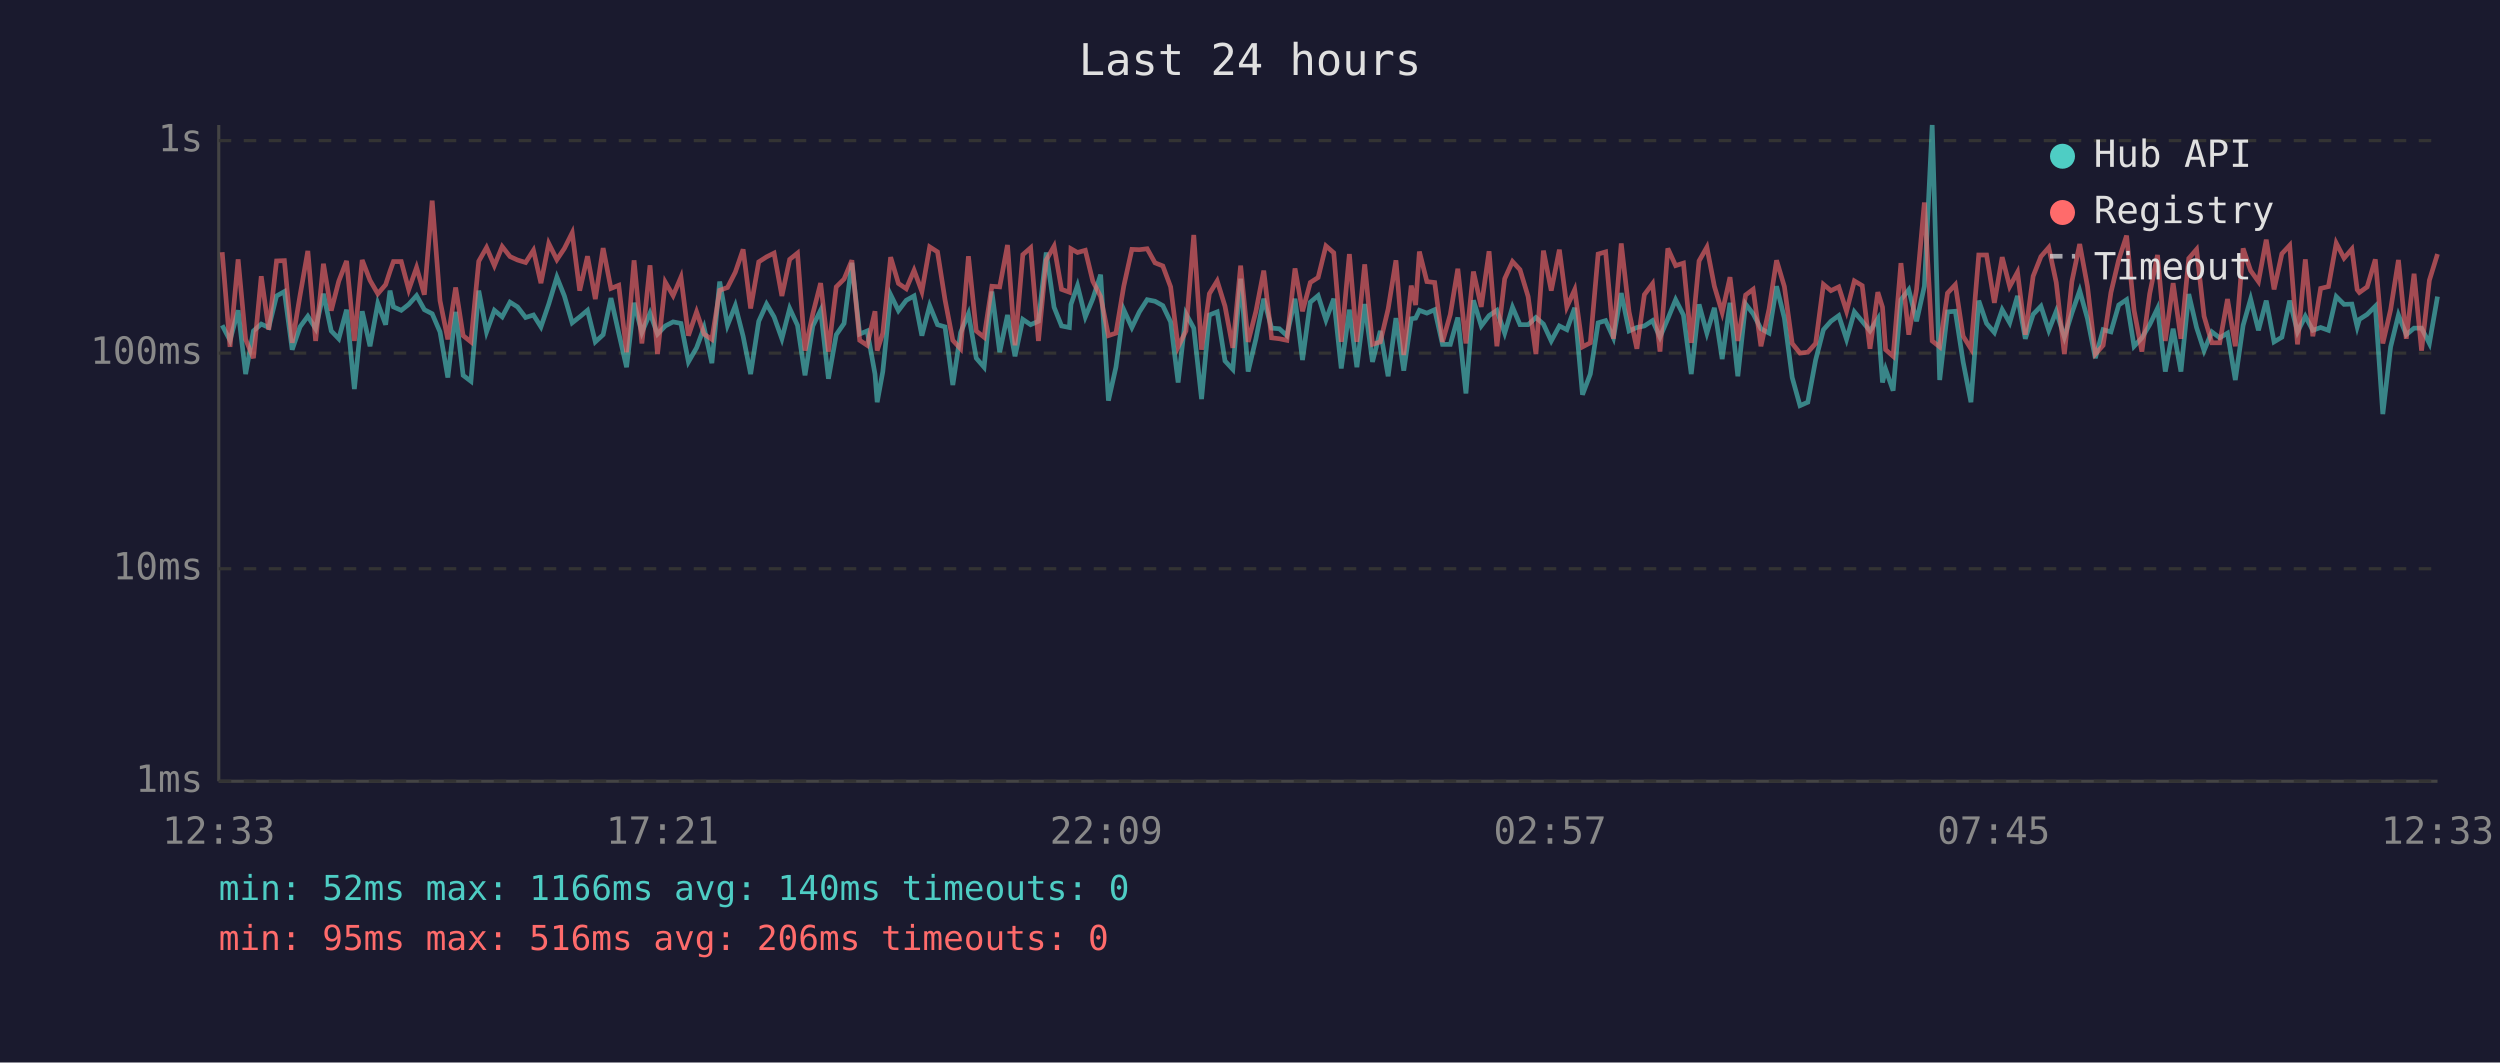
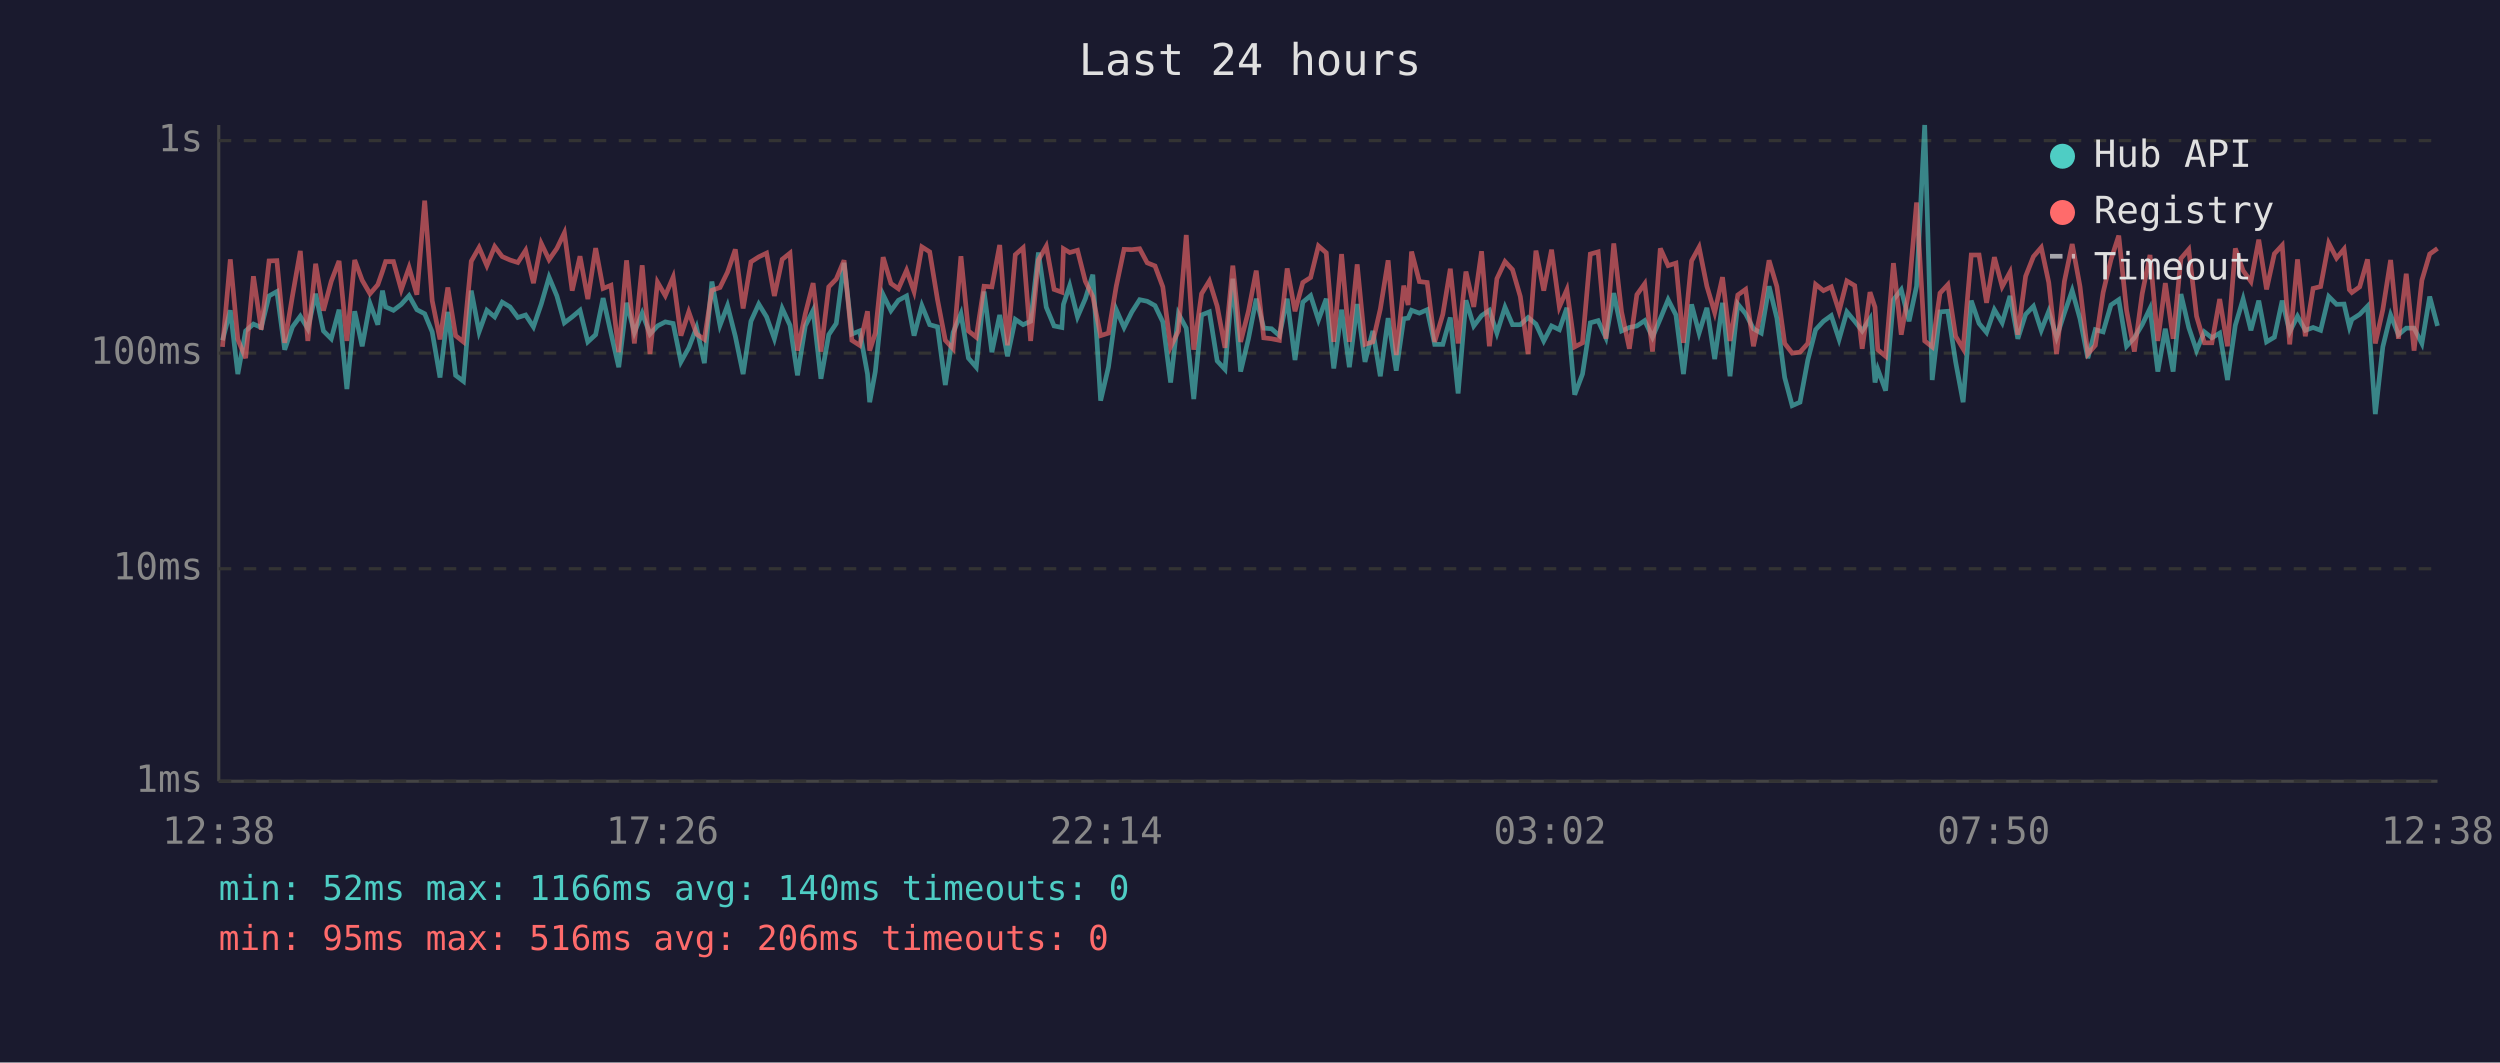
<svg xmlns="http://www.w3.org/2000/svg" viewBox="0 0 800 340" font-family="monospace" font-size="12">
  <rect width="800" height="340" fill="#1a1a2e" />
  <text x="400" y="24" fill="#e0e0e0" font-size="14" text-anchor="middle">Last 24 hours</text>
  <line x1="70" y1="40" x2="70" y2="250" stroke="#444" stroke-width="1" />
  <line x1="70" y1="250" x2="780" y2="250" stroke="#444" stroke-width="1" />
  <line x1="70" y1="250" x2="780" y2="250" stroke="#333" stroke-width="1" stroke-dasharray="4" />
  <text x="65" y="250" fill="#888" text-anchor="end" dominant-baseline="middle">1ms</text>
  <line x1="70" y1="182" x2="780" y2="182" stroke="#333" stroke-width="1" stroke-dasharray="4" />
  <text x="65" y="182" fill="#888" text-anchor="end" dominant-baseline="middle">10ms</text>
  <line x1="70" y1="113" x2="780" y2="113" stroke="#333" stroke-width="1" stroke-dasharray="4" />
  <text x="65" y="113" fill="#888" text-anchor="end" dominant-baseline="middle">100ms</text>
  <line x1="70" y1="45" x2="780" y2="45" stroke="#333" stroke-width="1" stroke-dasharray="4" />
  <text x="65" y="45" fill="#888" text-anchor="end" dominant-baseline="middle">1s</text>
-   <text x="70" y="270" fill="#888" text-anchor="middle">12:33</text>
-   <text x="212" y="270" fill="#888" text-anchor="middle">17:21</text>
-   <text x="354" y="270" fill="#888" text-anchor="middle">22:09</text>
-   <text x="496" y="270" fill="#888" text-anchor="middle">02:57</text>
-   <text x="638" y="270" fill="#888" text-anchor="middle">07:45</text>
-   <text x="780" y="270" fill="#888" text-anchor="middle">12:33</text>
-   <polyline points="71.1,104.1 73.6,108.9 76.2,99.3 78.6,119.7 81.1,105.9 83.6,103.7 86.0,104.8 88.5,94.7 91.0,93.3 93.5,111.9 96.0,104.6 98.5,101.2 101.0,105.2 103.5,94.0 106.0,105.9 108.4,108.4 110.9,99.1 113.4,124.5 115.9,99.6 118.4,110.8 120.9,97.1 123.4,103.9 124.8,93.0 125.9,98.2 128.4,99.3 130.8,97.4 133.3,94.6 135.8,99.1 138.3,100.4 140.8,106.2 143.3,120.8 145.8,99.8 148.2,120.1 150.7,122.0 153.2,93.0 155.7,106.2 158.2,99.3 160.7,101.4 163.2,96.7 165.6,98.2 168.2,101.6 170.7,100.8 173.1,104.6 175.6,97.3 178.2,88.7 180.6,94.7 183.1,103.3 185.5,101.4 188.0,99.3 190.5,109.4 193.0,107.1 195.5,95.4 198.0,106.6 200.5,117.5 202.9,96.9 205.4,106.4 208.0,100.2 210.4,106.9 212.9,104.3 215.4,103.0 217.9,103.5 220.3,115.8 222.9,111.3 225.3,104.8 227.8,116.2 230.3,90.1 232.8,104.1 235.3,97.8 237.8,107.6 240.2,119.7 242.8,102.8 245.3,97.3 247.7,101.4 250.2,108.4 252.7,98.7 255.2,104.1 257.6,120.1 260.1,104.3 262.6,99.3 265.1,121.2 267.6,107.1 270.1,103.5 272.6,84.1 275.1,106.9 277.5,105.9 280.0,119.7 280.7,128.7 282.5,118.9 285.0,94.3 287.5,99.4 290.0,96.1 292.5,94.7 295.0,107.4 297.5,97.8 300.0,103.9 302.4,104.6 304.9,123.2 307.4,106.4 309.9,100.4 312.4,114.6 314.9,117.5 317.4,93.3 319.9,112.7 322.4,100.8 324.8,114.0 327.3,102.2 329.8,103.9 332.3,102.8 334.8,80.8 337.3,98.3 339.7,104.3 342.2,104.8 342.7,97.4 344.8,91.4 347.3,101.4 349.7,95.6 352.2,87.9 354.7,128.2 357.1,117.5 359.6,99.1 362.2,104.8 364.6,99.8 367.1,95.9 369.6,96.4 372.1,97.8 374.6,103.0 377.0,122.4 379.5,100.4 382.0,105.0 384.5,127.7 387.0,100.8 389.5,99.8 392.0,115.5 394.5,118.2 397.0,89.2 399.4,118.9 401.9,108.4 404.4,95.6 406.9,105.0 409.4,105.2 411.8,107.4 414.4,95.6 416.8,115.2 419.3,96.7 421.8,94.6 424.3,102.4 426.8,95.6 429.2,117.9 431.8,99.1 434.2,117.5 436.7,97.3 439.2,115.8 441.7,105.9 444.2,120.4 446.7,101.8 449.2,118.6 451.6,102.0 453.0,101.8 454.2,99.3 456.6,100.2 459.1,99.1 461.6,110.2 464.1,110.2 466.5,101.6 469.1,125.9 471.5,96.1 474.0,104.3 476.5,101.0 479.0,99.3 481.5,106.6 484.0,98.3 486.4,103.9 489.0,103.9 491.5,101.6 493.9,103.7 496.4,109.1 499.0,104.3 501.4,105.5 503.9,98.5 506.4,126.3 508.9,119.7 511.4,103.3 513.8,102.6 516.3,108.1 518.8,93.8 521.3,105.9 523.8,104.8 526.2,104.3 528.8,102.6 531.2,107.9 533.7,102.0 536.2,95.9 538.7,100.8 541.2,119.7 543.7,97.4 546.2,106.6 548.6,98.5 551.1,114.9 553.6,96.9 556.1,120.4 558.6,97.3 561.0,100.4 563.5,105.2 566.1,106.6 568.5,91.6 571.0,101.8 573.5,120.8 576.0,129.8 578.5,128.7 581.0,115.2 583.5,105.5 585.9,102.8 588.4,101.0 590.9,108.6 593.4,99.8 595.9,102.8 598.4,105.9 600.9,102.0 602.4,122.4 603.4,118.2 605.8,125.0 608.3,95.9 610.8,92.7 613.3,102.8 615.8,91.6 618.3,40.0 620.7,121.6 623.2,99.8 625.7,99.6 628.2,115.8 630.7,128.7 633.2,96.2 635.7,103.5 638.2,106.4 640.7,99.1 643.1,103.3 645.6,94.7 648.1,108.4 650.6,100.6 653.1,98.0 655.6,105.7 658.0,99.6 660.6,107.9 663.0,100.2 665.5,93.0 668.0,102.0 670.5,114.6 673.0,105.5 675.5,106.2 678.0,97.6 680.5,95.9 682.9,110.8 685.4,108.1 687.9,103.9 690.4,98.7 692.9,118.9 695.4,105.2 697.9,118.9 700.4,94.1 702.9,104.8 705.3,112.2 707.8,106.2 710.3,108.1 712.8,106.6 715.3,121.6 717.8,104.1 720.2,95.7 722.7,105.7 725.2,96.2 727.7,109.4 730.2,107.9 732.7,96.2 735.2,106.2 737.7,101.2 740.1,105.7 742.6,104.8 745.1,105.7 747.6,94.9 750.1,97.4 752.6,97.3 754.3,104.6 755.0,102.2 757.5,100.6 760.1,98.0 762.5,132.5 765.0,111.0 767.5,100.8 770.0,107.1 772.5,105.0 774.9,105.0 777.4,109.9 780.0,94.9" fill="none" stroke="#4ecdc4" stroke-width="1.5" opacity="0.6" />
-   <polyline points="71.1,80.7 73.6,111.0 76.2,83.0 78.6,108.6 81.1,114.6 83.6,88.4 86.0,105.5 88.5,83.5 91.0,83.4 93.5,109.7 96.0,94.6 98.5,80.3 101.0,109.1 103.5,84.4 106.0,99.4 108.4,90.0 110.9,83.5 113.4,109.1 115.9,83.2 118.4,89.7 120.9,94.0 123.4,91.1 124.8,86.8 125.9,83.7 128.4,83.7 130.8,92.7 133.3,85.6 135.8,94.3 138.3,64.2 140.8,96.2 143.3,108.6 145.8,92.0 148.2,107.4 150.7,109.4 153.2,83.6 155.7,79.2 158.2,85.0 160.7,78.9 163.2,82.1 165.6,83.2 168.2,84.0 170.7,80.1 173.1,90.6 175.6,77.9 178.2,83.1 180.6,79.5 183.1,74.5 185.5,93.0 188.0,82.0 190.5,95.7 193.0,79.4 195.5,92.3 198.0,91.3 200.5,112.7 202.9,83.3 205.4,109.9 208.0,84.9 210.4,113.3 212.9,90.3 215.4,94.6 217.9,88.7 220.3,107.4 222.9,99.8 225.3,106.9 227.8,108.6 230.3,92.9 232.8,92.0 235.3,87.1 237.8,79.8 240.2,98.7 242.8,83.8 245.3,82.2 247.7,81.0 250.2,94.7 252.7,83.0 255.2,81.0 257.6,112.2 260.1,100.4 262.6,90.6 265.1,112.5 267.6,91.8 270.1,89.3 272.6,83.3 275.1,108.9 277.5,110.5 280.0,99.6 280.7,112.2 282.5,106.6 285.0,82.3 287.5,90.7 290.0,92.4 292.5,86.5 295.0,93.3 297.5,79.0 300.0,80.6 302.4,95.9 304.9,108.9 307.4,111.6 309.9,82.0 312.4,105.9 314.9,107.9 317.4,91.6 319.9,91.8 322.4,78.4 324.8,110.5 327.3,81.5 329.8,79.3 332.3,109.1 334.8,83.2 337.3,78.8 339.7,92.6 342.2,93.5 342.7,79.6 344.8,80.8 347.3,80.1 349.7,90.0 352.2,94.9 354.7,107.4 357.1,106.6 359.6,91.6 362.2,79.8 364.6,79.9 367.1,79.6 369.6,84.1 372.1,85.1 374.6,91.8 377.0,111.0 379.5,105.9 382.0,75.2 384.5,111.9 387.0,94.0 389.5,89.9 392.0,98.0 394.5,111.3 397.0,85.0 399.4,109.4 401.9,99.6 404.4,86.6 406.9,108.1 409.4,108.4 411.8,108.9 414.4,85.9 416.8,99.6 419.3,90.4 421.8,88.8 424.3,78.7 426.8,80.9 429.2,109.4 431.8,81.3 434.2,109.4 436.7,84.6 439.2,110.2 441.7,109.4 444.2,98.9 446.7,83.3 449.2,113.6 451.6,91.4 453.0,97.6 454.2,80.5 456.6,90.1 459.1,90.4 461.6,109.4 464.1,100.6 466.5,86.0 469.1,109.9 471.5,86.9 474.0,98.2 476.5,80.4 479.0,110.8 481.5,89.2 484.0,83.7 486.4,86.3 489.0,94.9 491.5,113.3 493.9,80.2 496.4,93.0 499.0,79.9 501.4,98.2 503.9,92.7 506.4,111.0 508.9,109.7 511.4,81.3 513.8,80.6 516.3,108.4 518.8,77.9 521.3,99.8 523.8,111.6 526.2,94.3 528.8,90.8 531.2,112.5 533.7,79.5 536.2,85.0 538.7,84.2 541.2,109.7 543.7,83.5 546.2,79.1 548.6,91.6 551.1,100.0 553.6,88.7 556.1,109.1 558.6,94.4 561.0,92.6 563.5,110.8 566.1,98.9 568.5,83.3 571.0,91.7 573.5,109.9 576.0,113.0 578.5,112.7 581.0,109.9 583.5,91.0 585.9,93.0 588.4,91.8 590.9,99.6 593.4,89.9 595.9,91.4 598.4,111.6 600.9,93.5 602.4,98.3 603.4,111.9 605.8,114.0 608.3,84.2 610.8,107.1 613.3,92.6 615.8,64.8 618.3,109.1 620.7,111.0 623.2,93.8 625.7,91.1 628.2,107.6 630.7,111.6 633.2,81.6 635.7,81.6 638.2,96.9 640.7,82.3 643.1,91.7 645.6,87.1 648.1,107.1 650.6,88.4 653.1,82.1 655.6,79.2 658.0,90.4 660.6,113.3 663.0,90.1 665.5,78.1 668.0,91.7 670.5,113.3 673.0,110.5 675.5,93.6 678.0,83.1 680.5,75.4 682.9,99.3 685.4,112.5 687.9,94.0 690.4,81.6 692.9,109.1 695.4,90.6 697.9,108.4 700.4,82.7 702.9,79.8 705.3,101.2 707.8,109.7 710.3,109.7 712.8,95.7 715.3,110.8 717.8,79.5 720.2,86.6 722.7,90.1 725.2,76.7 727.7,92.6 730.2,81.2 732.7,78.5 735.2,110.2 737.7,83.0 740.1,107.6 742.6,92.3 745.1,91.7 747.6,77.8 750.1,82.6 752.6,79.7 754.3,92.7 755.0,93.6 757.5,91.8 760.1,83.0 762.5,109.9 765.0,99.1 767.5,83.2 770.0,108.4 772.5,87.6 774.9,112.2 777.4,89.7 780.0,81.3" fill="none" stroke="#ff6b6b" stroke-width="1.5" opacity="0.6" />
+   <text x="70" y="270" fill="#888" text-anchor="middle">12:38</text>
+   <text x="212" y="270" fill="#888" text-anchor="middle">17:26</text>
+   <text x="354" y="270" fill="#888" text-anchor="middle">22:14</text>
+   <text x="496" y="270" fill="#888" text-anchor="middle">03:02</text>
+   <text x="638" y="270" fill="#888" text-anchor="middle">07:50</text>
+   <text x="780" y="270" fill="#888" text-anchor="middle">12:38</text>
+   <polyline points="71.2,108.9 73.7,99.3 76.1,119.7 78.6,105.9 81.1,103.7 83.6,104.8 86.1,94.7 88.6,93.3 91.1,111.9 93.6,104.6 96.1,101.2 98.5,105.2 101.0,94.0 103.5,105.9 106.0,108.4 108.5,99.1 111.0,124.5 113.5,99.6 115.9,110.8 118.4,97.1 120.9,103.9 122.4,93.0 123.4,98.2 125.9,99.3 128.4,97.4 130.9,94.6 133.4,99.1 135.9,100.4 138.3,106.2 140.8,120.8 143.3,99.8 145.8,120.1 148.3,122.0 150.8,93.0 153.3,106.2 155.8,99.3 158.3,101.4 160.7,96.7 163.2,98.2 165.7,101.6 168.2,100.8 170.7,104.6 173.2,97.3 175.7,88.7 178.2,94.7 180.6,103.3 183.1,101.4 185.6,99.3 188.1,109.4 190.6,107.1 193.0,95.4 195.5,106.6 198.0,117.5 200.5,96.9 203.0,106.4 205.5,100.2 208.0,106.9 210.4,104.3 212.9,103.0 215.4,103.5 217.9,115.8 220.4,111.3 222.9,104.8 225.4,116.2 227.8,90.1 230.4,104.1 232.8,97.8 235.3,107.6 237.8,119.7 240.3,102.8 242.8,97.3 245.3,101.4 247.8,108.4 250.3,98.7 252.8,104.1 255.2,120.1 257.7,104.3 260.2,99.3 262.7,121.2 265.2,107.1 267.6,103.5 270.1,84.1 272.6,106.9 275.1,105.9 277.6,119.7 278.3,128.7 280.1,118.9 282.6,94.3 285.1,99.4 287.5,96.1 290.1,94.7 292.5,107.4 295.0,97.8 297.5,103.9 300.0,104.6 302.5,123.2 305.0,106.4 307.5,100.4 309.9,114.6 312.4,117.5 314.9,93.3 317.4,112.7 319.9,100.8 322.4,114.0 324.9,102.2 327.4,103.9 329.8,102.8 332.3,80.8 334.8,98.3 337.3,104.3 339.8,104.8 340.3,97.4 342.3,91.4 344.8,101.4 347.3,95.6 349.7,87.9 352.2,128.2 354.7,117.5 357.2,99.1 359.7,104.8 362.2,99.8 364.7,95.9 367.1,96.4 369.6,97.8 372.1,103.0 374.6,122.4 377.1,100.4 379.6,105.0 382.0,127.7 384.5,100.8 387.0,99.8 389.5,115.5 392.0,118.2 394.5,89.2 397.0,118.9 399.5,108.4 402.0,95.6 404.4,105.0 406.9,105.2 409.4,107.4 411.9,95.6 414.4,115.2 416.9,96.7 419.4,94.6 421.9,102.4 424.4,95.6 426.8,117.9 429.3,99.1 431.8,117.5 434.3,97.3 436.8,115.8 439.3,105.9 441.7,120.4 444.2,101.8 446.8,118.6 449.2,102.0 450.6,101.8 451.7,99.3 454.2,100.2 456.7,99.1 459.1,110.2 461.7,110.2 464.1,101.6 466.6,125.9 469.1,96.1 471.6,104.3 474.1,101.0 476.6,99.3 479.0,106.6 481.6,98.3 484.0,103.9 486.5,103.9 489.0,101.6 491.5,103.7 494.0,109.1 496.5,104.3 499.0,105.5 501.4,98.5 503.9,126.3 506.4,119.7 508.9,103.3 511.4,102.6 513.9,108.1 516.4,93.8 518.9,105.9 521.4,104.8 523.8,104.3 526.3,102.6 528.8,107.9 531.3,102.0 533.8,95.9 536.3,100.8 538.7,119.7 541.3,97.4 543.7,106.6 546.2,98.5 548.7,114.9 551.2,96.9 553.6,120.4 556.1,97.3 558.6,100.4 561.1,105.2 563.6,106.6 566.1,91.6 568.6,101.8 571.1,120.8 573.5,129.8 576.0,128.7 578.5,115.2 581.0,105.5 583.5,102.8 586.0,101.0 588.5,108.6 591.0,99.8 593.5,102.8 595.9,105.9 598.4,102.0 600.0,122.4 600.9,118.2 603.4,125.0 605.9,95.9 608.4,92.7 610.9,102.8 613.3,91.6 615.9,40.0 618.3,121.6 620.8,99.8 623.3,99.6 625.8,115.8 628.2,128.7 630.8,96.2 633.3,103.5 635.7,106.4 638.2,99.1 640.7,103.3 643.2,94.7 645.7,108.4 648.2,100.6 650.7,98.0 653.2,105.7 655.6,99.6 658.1,107.9 660.6,100.2 663.1,93.0 665.6,102.0 668.1,114.6 670.5,105.5 673.0,106.2 675.5,97.6 678.0,95.9 680.5,110.8 683.0,108.1 685.5,103.9 688.0,98.7 690.5,118.9 692.9,105.2 695.4,118.9 697.9,94.1 700.4,104.8 702.9,112.2 705.4,106.2 707.8,108.1 710.3,106.6 712.8,121.6 715.3,104.1 717.8,95.7 720.3,105.7 722.8,96.2 725.3,109.4 727.8,107.9 730.3,96.2 732.7,106.2 735.2,101.2 737.7,105.7 740.2,104.8 742.6,105.7 745.2,94.9 747.7,97.4 750.1,97.3 751.8,104.6 752.6,102.2 755.1,100.6 757.6,98.0 760.1,132.5 762.5,111.0 765.0,100.8 767.5,107.1 770.0,105.0 772.5,105.0 775.0,109.9 777.5,94.9 780.0,104.3" fill="none" stroke="#4ecdc4" stroke-width="1.5" opacity="0.6" />
+   <polyline points="71.2,111.0 73.7,83.0 76.1,108.6 78.6,114.6 81.1,88.4 83.6,105.5 86.1,83.5 88.6,83.4 91.1,109.7 93.6,94.6 96.1,80.3 98.5,109.1 101.0,84.4 103.5,99.4 106.0,90.0 108.5,83.5 111.0,109.1 113.5,83.2 115.9,89.7 118.4,94.0 120.9,91.1 122.4,86.8 123.4,83.7 125.9,83.7 128.4,92.7 130.9,85.6 133.4,94.3 135.9,64.2 138.3,96.2 140.8,108.6 143.3,92.0 145.8,107.4 148.3,109.4 150.8,83.6 153.3,79.2 155.8,85.0 158.3,78.9 160.7,82.1 163.2,83.2 165.7,84.0 168.2,80.1 170.7,90.6 173.2,77.9 175.7,83.1 178.2,79.5 180.6,74.5 183.1,93.0 185.6,82.0 188.1,95.7 190.6,79.4 193.0,92.3 195.5,91.3 198.0,112.7 200.5,83.3 203.0,109.9 205.5,84.9 208.0,113.3 210.4,90.3 212.9,94.6 215.4,88.7 217.9,107.4 220.4,99.8 222.9,106.9 225.4,108.6 227.8,92.9 230.4,92.0 232.8,87.1 235.3,79.8 237.8,98.7 240.3,83.8 242.8,82.2 245.3,81.0 247.8,94.7 250.3,83.0 252.8,81.0 255.2,112.2 257.7,100.4 260.2,90.6 262.7,112.5 265.2,91.8 267.6,89.3 270.1,83.3 272.6,108.9 275.1,110.5 277.6,99.6 278.3,112.2 280.1,106.6 282.6,82.3 285.1,90.7 287.5,92.4 290.1,86.5 292.5,93.3 295.0,79.0 297.5,80.6 300.0,95.9 302.5,108.9 305.0,111.6 307.5,82.0 309.9,105.9 312.4,107.9 314.9,91.6 317.4,91.8 319.9,78.4 322.4,110.5 324.9,81.5 327.4,79.3 329.8,109.1 332.3,83.2 334.8,78.8 337.3,92.6 339.8,93.5 340.3,79.6 342.3,80.8 344.8,80.1 347.3,90.0 349.7,94.9 352.2,107.4 354.7,106.6 357.2,91.6 359.7,79.8 362.2,79.9 364.7,79.6 367.1,84.1 369.6,85.1 372.1,91.8 374.6,111.0 377.1,105.9 379.6,75.2 382.0,111.9 384.5,94.0 387.0,89.9 389.5,98.0 392.0,111.3 394.5,85.0 397.0,109.4 399.5,99.6 402.0,86.6 404.4,108.1 406.9,108.4 409.4,108.9 411.9,85.9 414.4,99.6 416.9,90.4 419.4,88.8 421.9,78.7 424.4,80.9 426.8,109.4 429.3,81.3 431.8,109.4 434.3,84.6 436.8,110.2 439.3,109.4 441.7,98.9 444.2,83.3 446.8,113.6 449.2,91.4 450.6,97.6 451.7,80.5 454.2,90.1 456.7,90.4 459.1,109.4 461.7,100.6 464.1,86.0 466.6,109.9 469.1,86.9 471.6,98.2 474.1,80.4 476.6,110.8 479.0,89.2 481.6,83.7 484.0,86.3 486.5,94.9 489.0,113.3 491.5,80.2 494.0,93.0 496.5,79.9 499.0,98.2 501.4,92.7 503.9,111.0 506.4,109.7 508.9,81.3 511.4,80.6 513.9,108.4 516.4,77.9 518.9,99.8 521.4,111.6 523.8,94.3 526.3,90.8 528.8,112.5 531.3,79.5 533.8,85.0 536.3,84.2 538.7,109.7 541.3,83.5 543.7,79.1 546.2,91.6 548.7,100.0 551.2,88.7 553.6,109.1 556.1,94.4 558.6,92.6 561.1,110.8 563.6,98.9 566.1,83.3 568.6,91.7 571.1,109.9 573.5,113.0 576.0,112.7 578.5,109.9 581.0,91.0 583.5,93.0 586.0,91.8 588.5,99.6 591.0,89.9 593.5,91.4 595.9,111.6 598.4,93.5 600.0,98.3 600.9,111.9 603.4,114.0 605.9,84.2 608.4,107.1 610.9,92.6 613.3,64.8 615.9,109.1 618.3,111.0 620.8,93.8 623.3,91.1 625.8,107.6 628.2,111.6 630.8,81.6 633.3,81.6 635.7,96.9 638.2,82.3 640.7,91.7 643.2,87.1 645.7,107.1 648.2,88.4 650.7,82.1 653.2,79.2 655.6,90.4 658.1,113.3 660.6,90.1 663.1,78.1 665.6,91.7 668.1,113.3 670.5,110.5 673.0,93.6 675.5,83.1 678.0,75.4 680.5,99.3 683.0,112.5 685.5,94.0 688.0,81.6 690.5,109.1 692.9,90.6 695.4,108.4 697.9,82.7 700.4,79.8 702.9,101.2 705.4,109.7 707.8,109.7 710.3,95.7 712.8,110.8 715.3,79.5 717.8,86.6 720.3,90.1 722.8,76.7 725.3,92.6 727.8,81.2 730.3,78.5 732.7,110.2 735.2,83.0 737.7,107.6 740.2,92.3 742.6,91.7 745.2,77.8 747.7,82.6 750.1,79.7 751.8,92.7 752.6,93.6 755.1,91.8 757.6,83.0 760.1,109.9 762.5,99.1 765.0,83.2 767.5,108.4 770.0,87.6 772.5,112.2 775.0,89.7 777.5,81.3 780.0,79.5" fill="none" stroke="#ff6b6b" stroke-width="1.5" opacity="0.6" />
  <circle cx="660" cy="50" r="4" fill="#4ecdc4" />
  <text x="670" y="50" fill="#e0e0e0" dominant-baseline="middle">Hub API</text>
  <circle cx="660" cy="68" r="4" fill="#ff6b6b" />
  <text x="670" y="68" fill="#e0e0e0" dominant-baseline="middle">Registry</text>
  <line x1="656" y1="82" x2="664" y2="82" stroke="#e0e0e0" stroke-width="1.5" stroke-dasharray="4,3" opacity="0.7" />
  <text x="670" y="86" fill="#e0e0e0" dominant-baseline="middle">Timeout</text>
  <text x="70" y="288" fill="#4ecdc4" font-size="11">min: 52ms  max: 1166ms  avg: 140ms  timeouts: 0</text>
  <text x="70" y="304" fill="#ff6b6b" font-size="11">min: 95ms  max: 516ms  avg: 206ms  timeouts: 0</text>
</svg>
